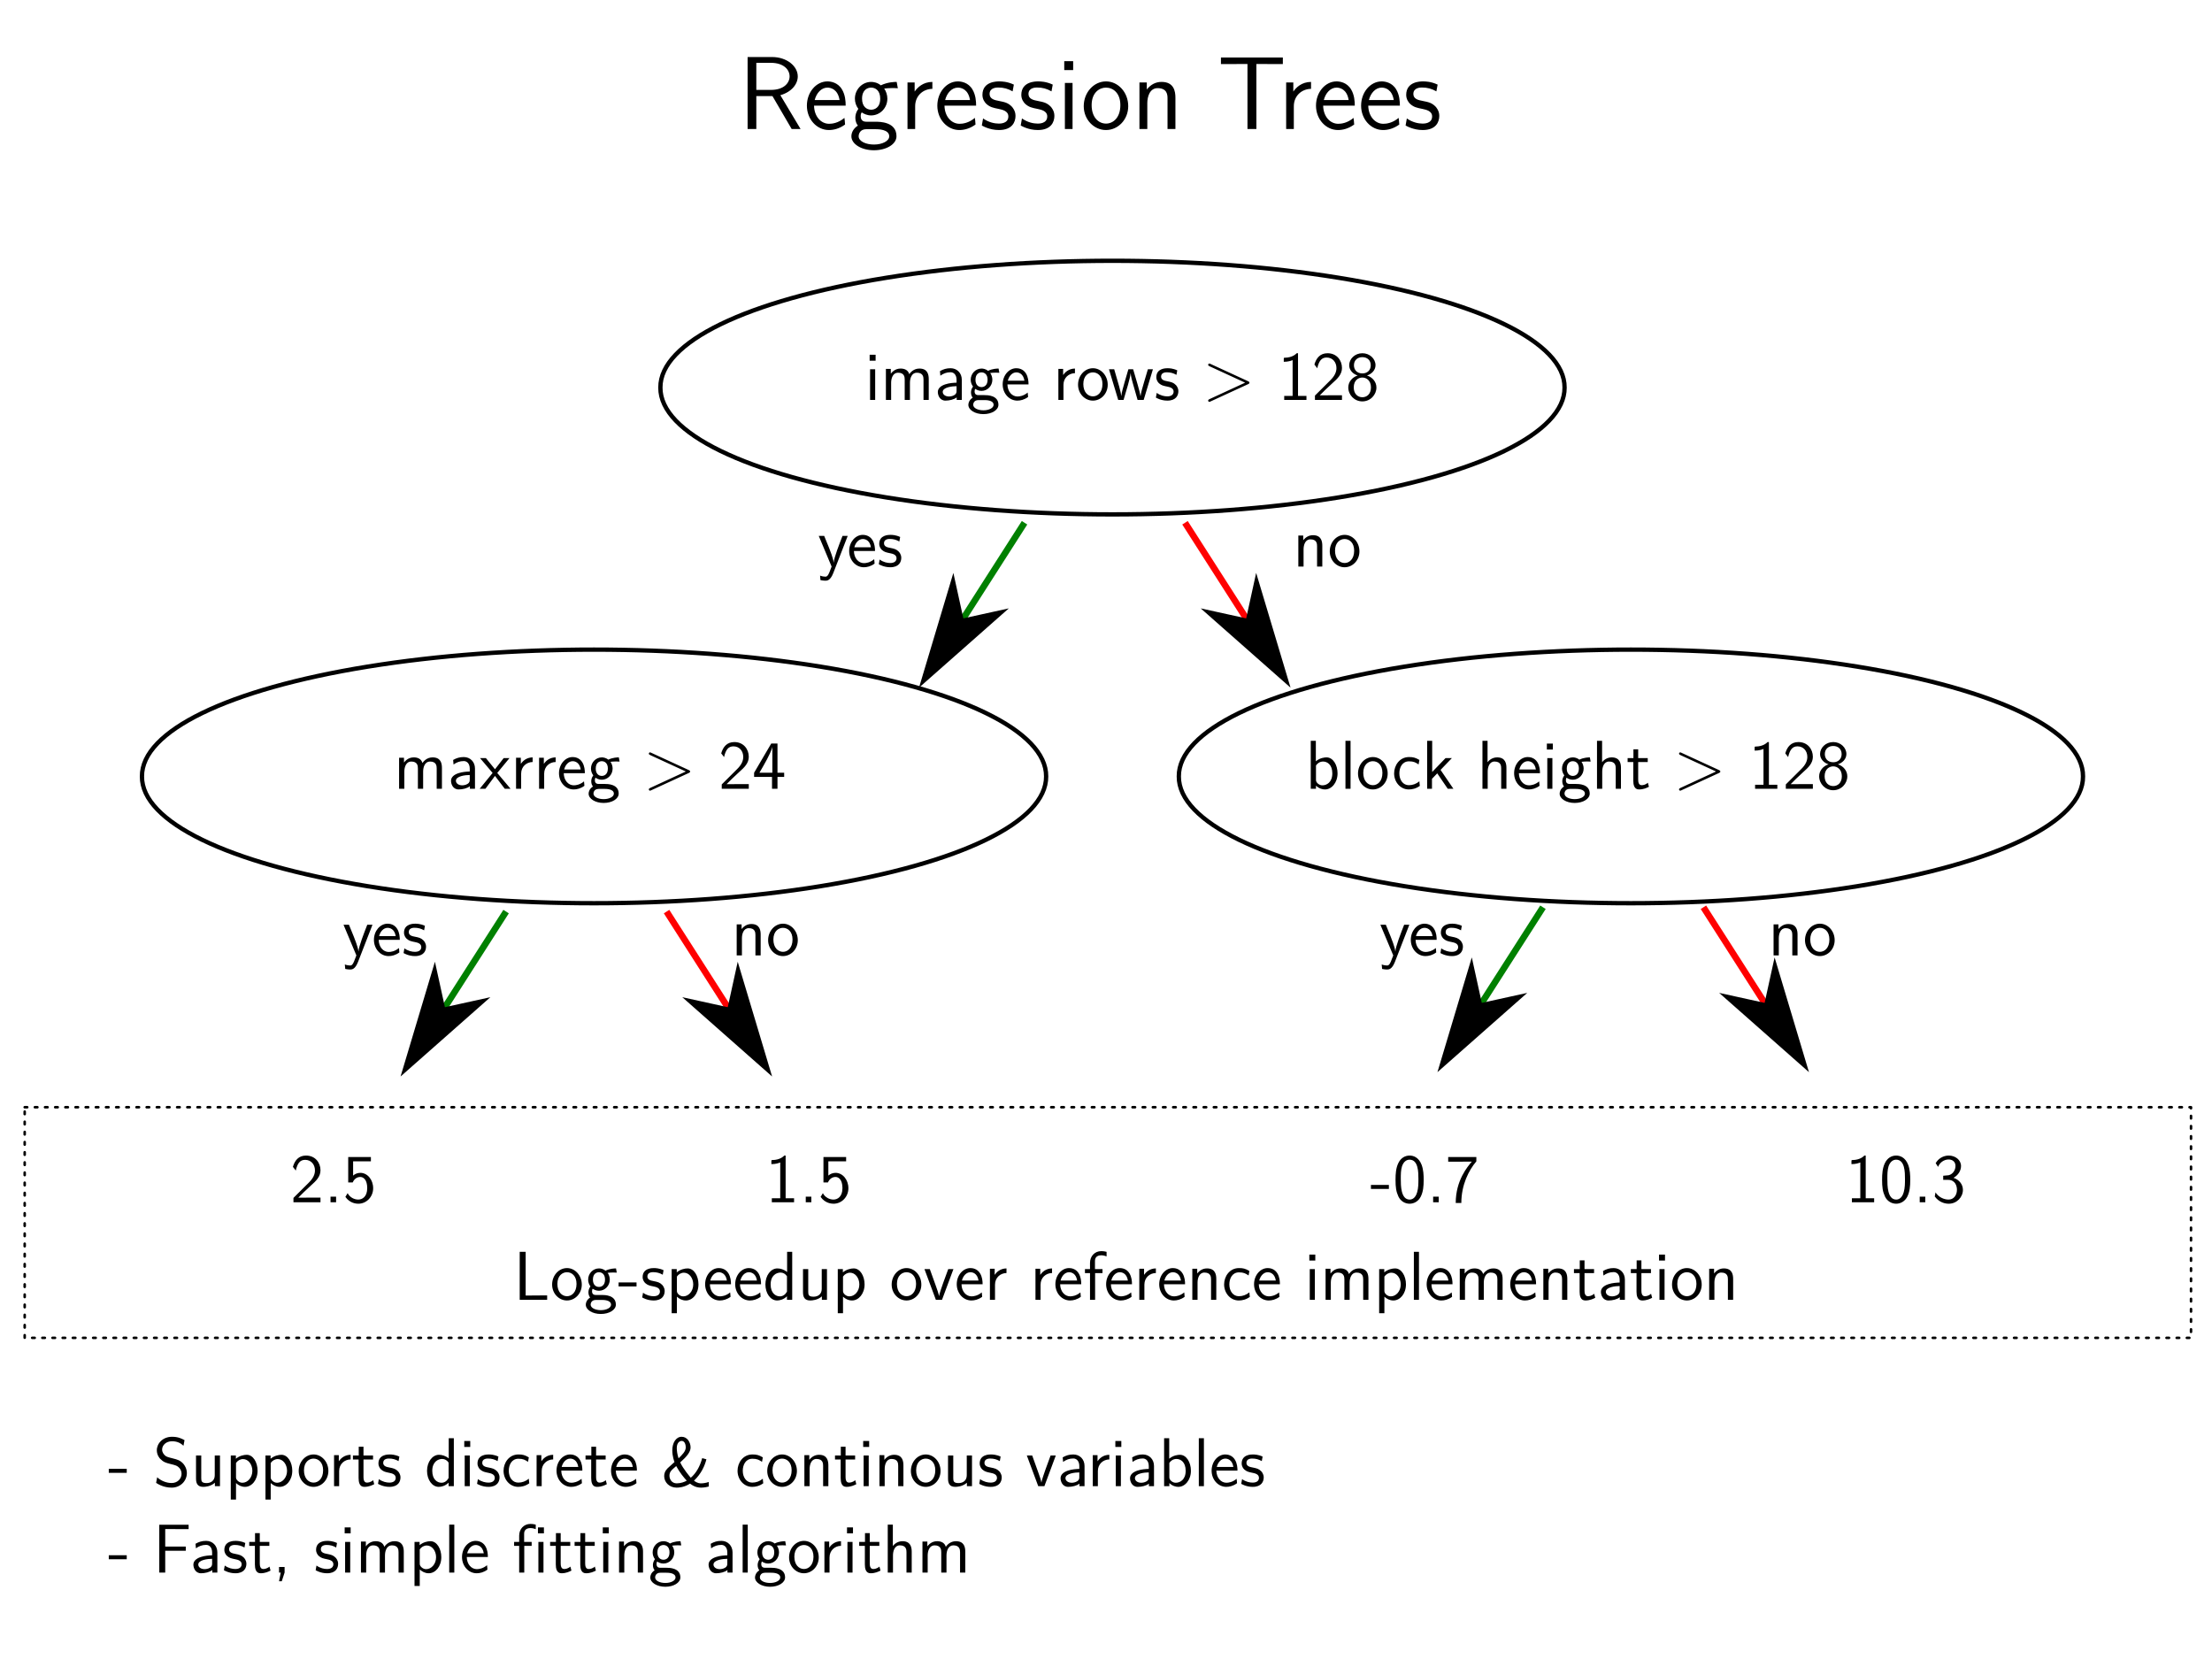
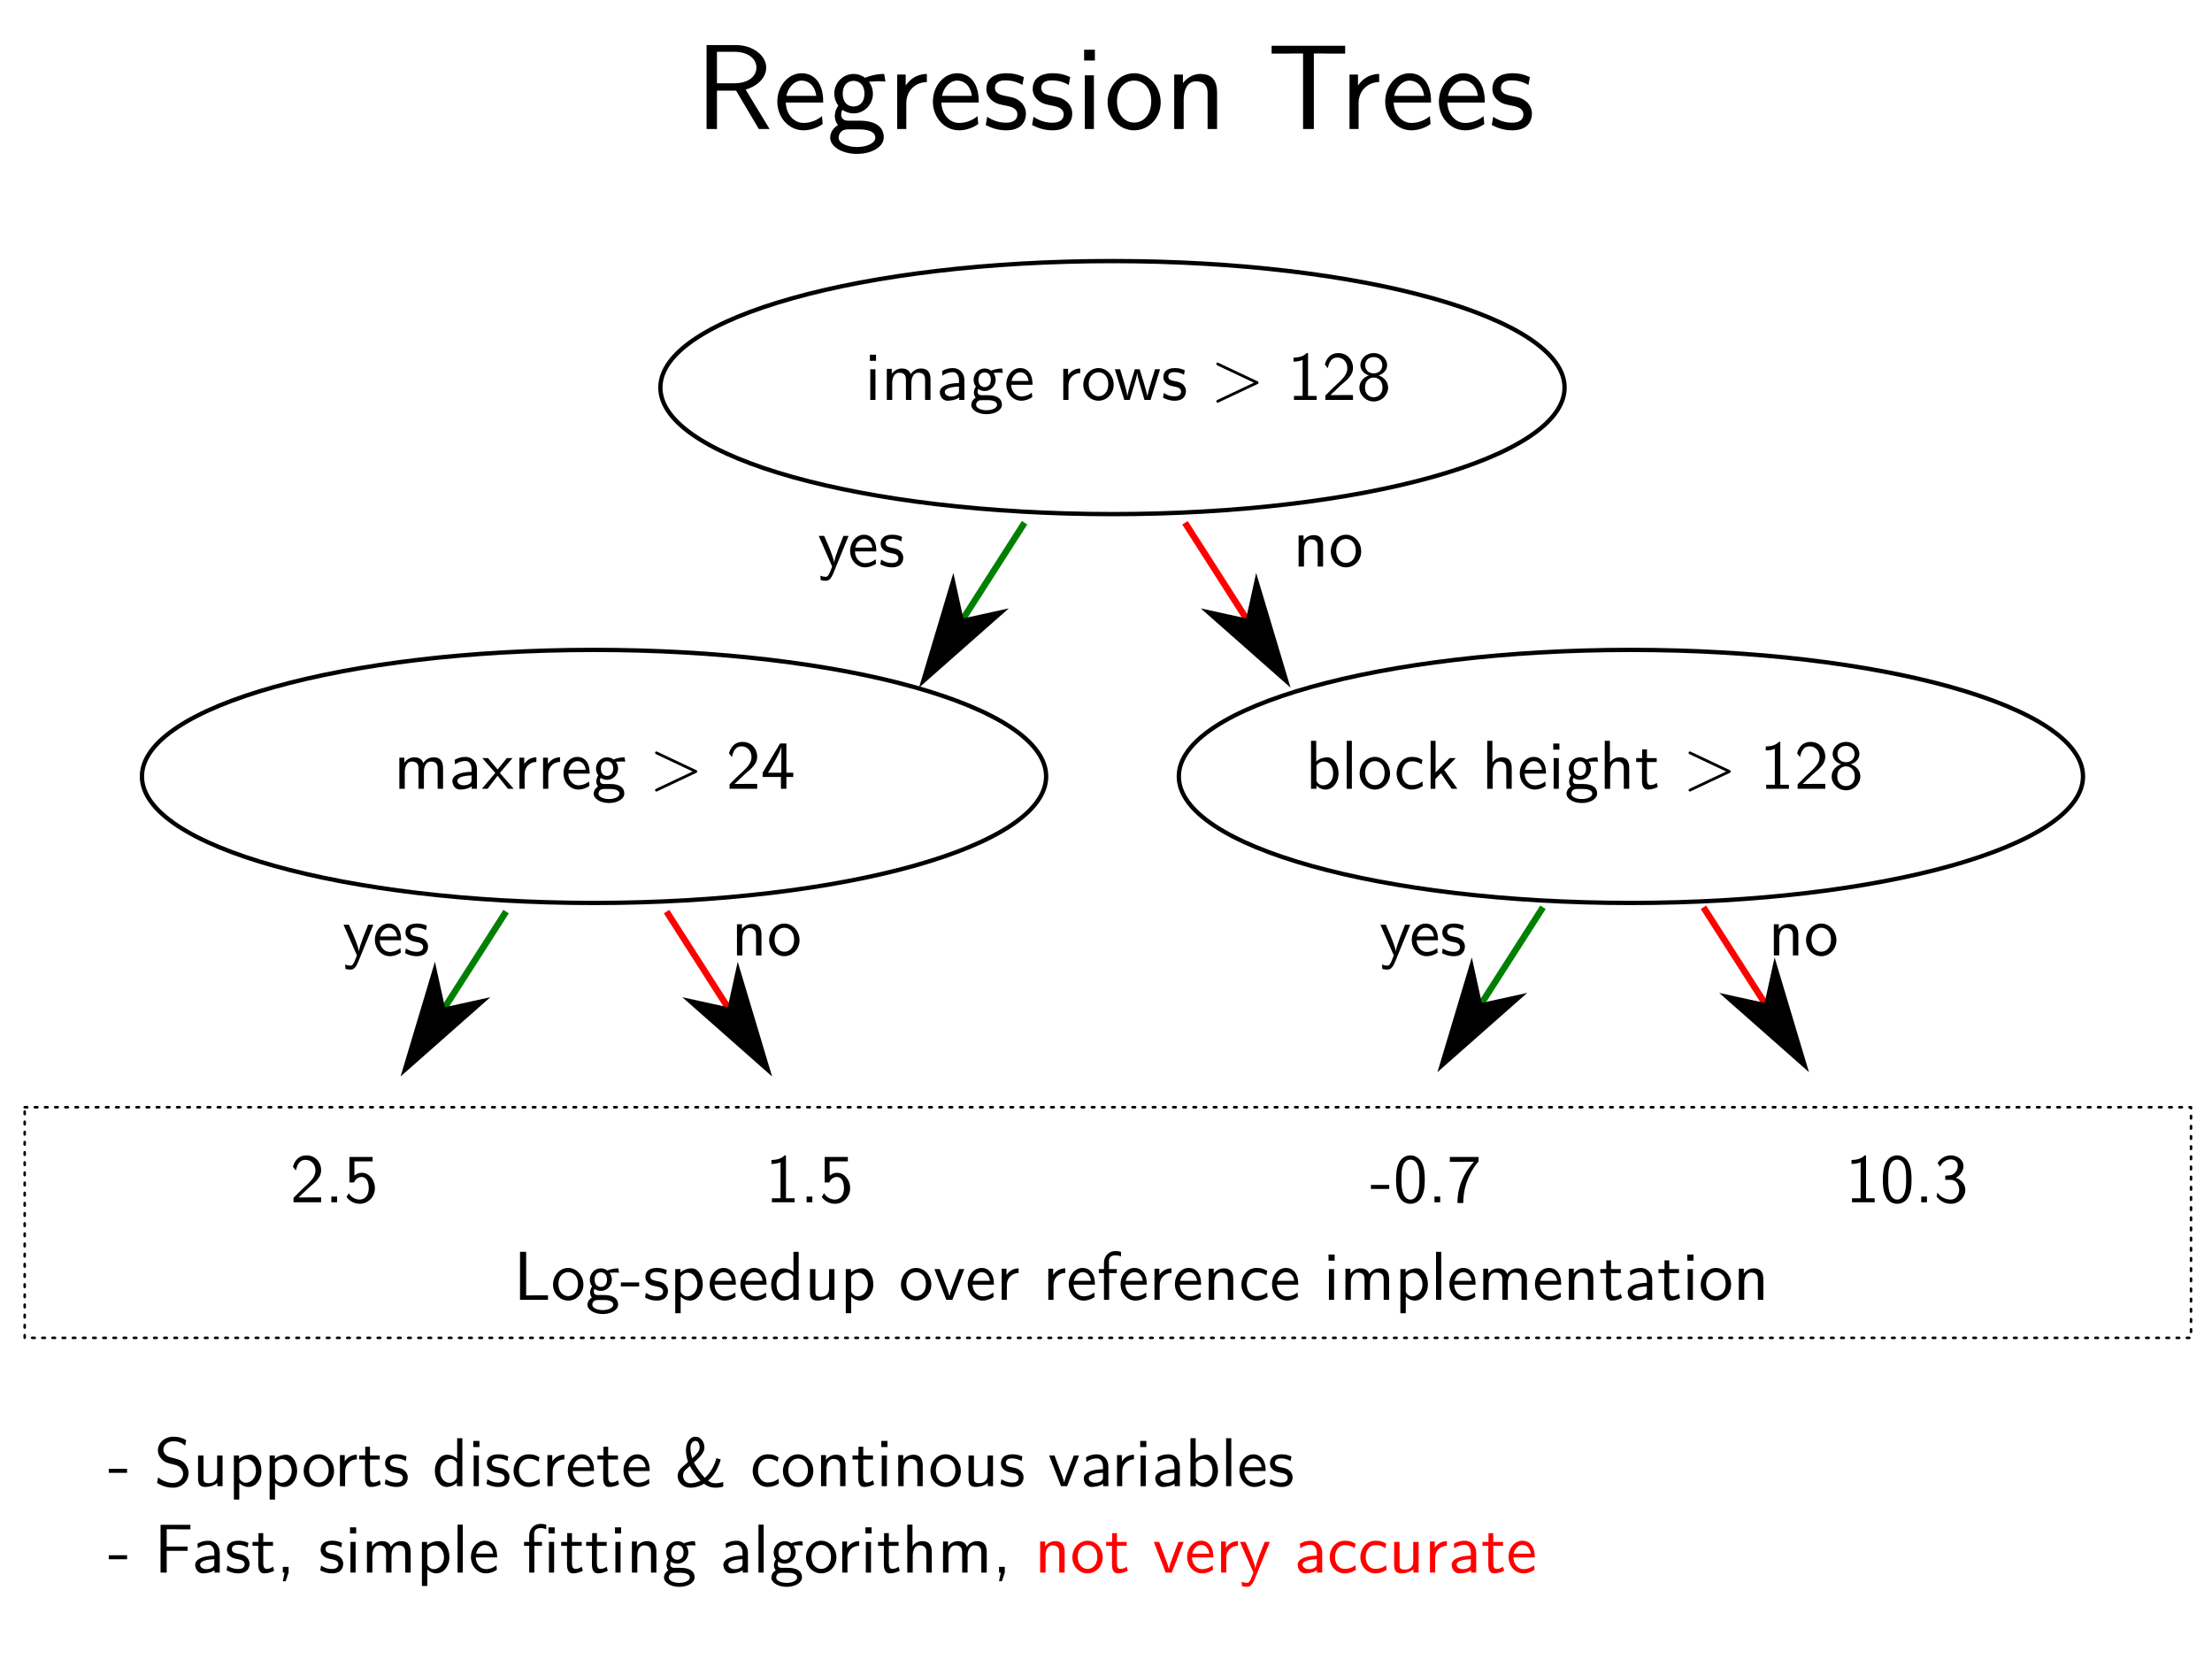
<svg xmlns="http://www.w3.org/2000/svg" width="1024" height="768" viewBox="0 0 1024 768" id="svg2" version="1.1">
  <defs id="defs4">
    <marker orient="auto" refY="0.0" refX="0.0" id="Arrow1Lend" style="overflow:visible;">
      <path id="path3788" d="M 0.0,0.0 L 5.0,-5.0 L -12.5,0.0 L 5.0,5.0 L 0.0,0.0 z " style="fill-rule:evenodd;stroke:#000000;stroke-width:1.0pt;marker-start:none;" transform="scale(0.8) rotate(180) translate(12.5,0)" />
    </marker>
  </defs>
  <g id="layer1" transform="translate(0,-308.2677)">
-     <path style="fill:none;stroke:#000000;stroke-width:2;stroke-linecap:round;stroke-linejoin:round;stroke-miterlimit:4;stroke-opacity:1;stroke-dasharray:none;stroke-dashoffset:0" id="path2998" d="m 584.286,279.429 a 209.286,58.571 0 1 1 -418.571,0 209.286,58.571 0 1 1 418.571,0 z" transform="translate(140,208.2677)" />
-     <text xml:space="preserve" style="font-size:32px;font-style:normal;font-variant:normal;font-weight:normal;font-stretch:normal;text-align:start;line-height:125%;letter-spacing:0px;word-spacing:0px;writing-mode:lr-tb;text-anchor:start;fill:#000000;fill-opacity:1;stroke:none;font-family:LMSans12;-inkscape-font-specification:LMSans12" x="400.286" y="493.411" id="text2994">
+     <path style="fill:none;stroke:#000000;stroke-width:2;stroke-linecap:round;stroke-linejoin:round;stroke-miterlimit:4;stroke-opacity:1;stroke-dasharray:none;stroke-dashoffset:0" id="path2998" d="m 584.286,279.429 c 0,32.348 -93.7,58.571 -209.286,58.571 -115.585,0 -209.286,-26.223 -209.286,-58.571 0,-32.348 93.7,-58.571 209.286,-58.571 115.585,0 209.286,26.223 209.286,58.571 z" transform="translate(140,208.2677)" />
+     <text xml:space="preserve" style="font-size:32px;font-style:normal;font-variant:normal;font-weight:normal;font-stretch:normal;text-align:start;line-height:125%;letter-spacing:0px;word-spacing:0px;writing-mode:lr;text-anchor:start;fill:#000000;fill-opacity:1;stroke:none;font-family:Latin Modern Sans;-inkscape-font-specification:Latin Modern Sans" x="400.286" y="493.411" id="text2994">
      <tspan id="tspan2996" x="400.286" y="493.411">image rows &gt; 128</tspan>
    </text>
-     <path transform="translate(-100,388.2677)" d="m 584.286,279.429 a 209.286,58.571 0 1 1 -418.571,0 209.286,58.571 0 1 1 418.571,0 z" id="path3000" style="fill:none;stroke:#000000;stroke-width:2;stroke-linecap:round;stroke-linejoin:round;stroke-miterlimit:4;stroke-opacity:1;stroke-dasharray:none;stroke-dashoffset:0" />
-     <text id="text3002" y="673.411" x="182.286" style="font-size:32px;font-style:normal;font-variant:normal;font-weight:normal;font-stretch:normal;text-align:start;line-height:125%;letter-spacing:0px;word-spacing:0px;writing-mode:lr-tb;text-anchor:start;fill:#000000;fill-opacity:1;stroke:none;font-family:LMSans12;-inkscape-font-specification:LMSans12" xml:space="preserve">
+     <path transform="translate(-100,388.2677)" d="m 584.286,279.429 c 0,32.348 -93.7,58.571 -209.286,58.571 -115.585,0 -209.286,-26.223 -209.286,-58.571 0,-32.348 93.7,-58.571 209.286,-58.571 115.585,0 209.286,26.223 209.286,58.571 z" id="path3000" style="fill:none;stroke:#000000;stroke-width:2;stroke-linecap:round;stroke-linejoin:round;stroke-miterlimit:4;stroke-opacity:1;stroke-dasharray:none;stroke-dashoffset:0" />
+     <text id="text3002" y="673.411" x="182.286" style="font-size:32px;font-style:normal;font-variant:normal;font-weight:normal;font-stretch:normal;text-align:start;line-height:125%;letter-spacing:0px;word-spacing:0px;writing-mode:lr;text-anchor:start;fill:#000000;fill-opacity:1;stroke:none;font-family:Latin Modern Sans;-inkscape-font-specification:Latin Modern Sans" xml:space="preserve">
      <tspan y="673.411" x="182.286" id="tspan3004">maxrreg &gt; 24</tspan>
    </text>
-     <path transform="translate(380,388.2677)" d="m 584.286,279.429 a 209.286,58.571 0 1 1 -418.571,0 209.286,58.571 0 1 1 418.571,0 z" id="path3006" style="fill:none;stroke:#000000;stroke-width:2;stroke-linecap:round;stroke-linejoin:round;stroke-miterlimit:4;stroke-opacity:1;stroke-dasharray:none;stroke-dashoffset:0" />
-     <text id="text3008" y="673.411" x="604.286" style="font-size:32px;font-style:normal;font-variant:normal;font-weight:normal;font-stretch:normal;text-align:start;line-height:125%;letter-spacing:0px;word-spacing:0px;writing-mode:lr-tb;text-anchor:start;fill:#000000;fill-opacity:1;stroke:none;font-family:LMSans12;-inkscape-font-specification:LMSans12" xml:space="preserve">
+     <path transform="translate(380,388.2677)" d="m 584.286,279.429 c 0,32.348 -93.7,58.571 -209.286,58.571 -115.585,0 -209.286,-26.223 -209.286,-58.571 0,-32.348 93.7,-58.571 209.286,-58.571 115.585,0 209.286,26.223 209.286,58.571 z" id="path3006" style="fill:none;stroke:#000000;stroke-width:2;stroke-linecap:round;stroke-linejoin:round;stroke-miterlimit:4;stroke-opacity:1;stroke-dasharray:none;stroke-dashoffset:0" />
+     <text id="text3008" y="673.411" x="604.286" style="font-size:32px;font-style:normal;font-variant:normal;font-weight:normal;font-stretch:normal;text-align:start;line-height:125%;letter-spacing:0px;word-spacing:0px;writing-mode:lr;text-anchor:start;fill:#000000;fill-opacity:1;stroke:none;font-family:Latin Modern Sans;-inkscape-font-specification:Latin Modern Sans" xml:space="preserve">
      <tspan y="673.411" x="604.286" id="tspan3010">block height &gt; 128</tspan>
    </text>
    <path style="fill:none;stroke:#008000;stroke-width:3;stroke-linecap:butt;stroke-linejoin:miter;stroke-miterlimit:4;stroke-opacity:1;stroke-dasharray:none;marker-end:url(#Arrow1Lend)" d="m 474.286,550.268 -45.714,71.429" id="path3012" />
    <path id="path4226" d="m 548.571,550.268 45.714,71.429" style="fill:none;stroke:#ff0000;stroke-width:3;stroke-linecap:butt;stroke-linejoin:miter;stroke-miterlimit:4;stroke-opacity:1;stroke-dasharray:none;marker-end:url(#Arrow1Lend)" />
    <path id="path4228" d="m 234.286,730.268 -45.714,71.429" style="fill:none;stroke:#008000;stroke-width:3;stroke-linecap:butt;stroke-linejoin:miter;stroke-miterlimit:4;stroke-opacity:1;stroke-dasharray:none;marker-end:url(#Arrow1Lend)" />
    <path style="fill:none;stroke:#ff0000;stroke-width:3;stroke-linecap:butt;stroke-linejoin:miter;stroke-miterlimit:4;stroke-opacity:1;stroke-dasharray:none;marker-end:url(#Arrow1Lend)" d="m 308.571,730.268 45.714,71.429" id="path4230" />
    <path id="path4232" d="m 714.286,728.268 -45.714,71.429" style="fill:none;stroke:#008000;stroke-width:3;stroke-linecap:butt;stroke-linejoin:miter;stroke-miterlimit:4;stroke-opacity:1;stroke-dasharray:none;marker-end:url(#Arrow1Lend)" />
    <path style="fill:none;stroke:#ff0000;stroke-width:3;stroke-linecap:butt;stroke-linejoin:miter;stroke-miterlimit:4;stroke-opacity:1;stroke-dasharray:none;marker-end:url(#Arrow1Lend)" d="m 788.571,728.268 45.714,71.429" id="path4234" />
    <rect style="fill:none;stroke:#000000;stroke-width:1.176;stroke-linecap:round;stroke-linejoin:round;stroke-miterlimit:4;stroke-opacity:1;stroke-dasharray:1.176, 3.529;stroke-dashoffset:0" id="rect4242" width="1002.857" height="106.763" x="11.429" y="820.839" />
-     <text xml:space="preserve" style="font-size:32px;font-style:normal;font-variant:normal;font-weight:normal;font-stretch:normal;text-align:start;line-height:125%;letter-spacing:0px;word-spacing:0px;writing-mode:lr-tb;text-anchor:start;fill:#000000;fill-opacity:1;stroke:none;font-family:LMSans12;-inkscape-font-specification:LMSans12" x="134.286" y="864.839" id="text4244">
+     <text xml:space="preserve" style="font-size:32px;font-style:normal;font-variant:normal;font-weight:normal;font-stretch:normal;text-align:start;line-height:125%;letter-spacing:0px;word-spacing:0px;writing-mode:lr-tb;text-anchor:start;fill:#000000;fill-opacity:1;stroke:none;font-family:Latin Modern Sans;-inkscape-font-specification:Latin Modern Sans" x="134.286" y="864.839" id="text4244">
      <tspan id="tspan4246" x="134.286" y="864.839">2.5</tspan>
    </text>
-     <text id="text4248" y="864.839" x="354.286" style="font-size:32px;font-style:normal;font-variant:normal;font-weight:normal;font-stretch:normal;text-align:start;line-height:125%;letter-spacing:0px;word-spacing:0px;writing-mode:lr-tb;text-anchor:start;fill:#000000;fill-opacity:1;stroke:none;font-family:LMSans12;-inkscape-font-specification:LMSans12" xml:space="preserve">
+     <text id="text4248" y="864.839" x="354.286" style="font-size:32px;font-style:normal;font-variant:normal;font-weight:normal;font-stretch:normal;text-align:start;line-height:125%;letter-spacing:0px;word-spacing:0px;writing-mode:lr-tb;text-anchor:start;fill:#000000;fill-opacity:1;stroke:none;font-family:Latin Modern Sans;-inkscape-font-specification:Latin Modern Sans" xml:space="preserve">
      <tspan y="864.839" x="354.286" id="tspan4250">1.5</tspan>
    </text>
-     <text xml:space="preserve" style="font-size:32px;font-style:normal;font-variant:normal;font-weight:normal;font-stretch:normal;text-align:start;line-height:125%;letter-spacing:0px;word-spacing:0px;writing-mode:lr-tb;text-anchor:start;fill:#000000;fill-opacity:1;stroke:none;font-family:LMSans12;-inkscape-font-specification:LMSans12" x="634.286" y="864.839" id="text4252">
+     <text xml:space="preserve" style="font-size:32px;font-style:normal;font-variant:normal;font-weight:normal;font-stretch:normal;text-align:start;line-height:125%;letter-spacing:0px;word-spacing:0px;writing-mode:lr-tb;text-anchor:start;fill:#000000;fill-opacity:1;stroke:none;font-family:Latin Modern Sans;-inkscape-font-specification:Latin Modern Sans" x="634.286" y="864.839" id="text4252">
      <tspan id="tspan4254" x="634.286" y="864.839">-0.7</tspan>
    </text>
-     <text id="text4256" y="864.839" x="854.286" style="font-size:32px;font-style:normal;font-variant:normal;font-weight:normal;font-stretch:normal;text-align:start;line-height:125%;letter-spacing:0px;word-spacing:0px;writing-mode:lr-tb;text-anchor:start;fill:#000000;fill-opacity:1;stroke:none;font-family:LMSans12;-inkscape-font-specification:LMSans12" xml:space="preserve">
+     <text id="text4256" y="864.839" x="854.286" style="font-size:32px;font-style:normal;font-variant:normal;font-weight:normal;font-stretch:normal;text-align:start;line-height:125%;letter-spacing:0px;word-spacing:0px;writing-mode:lr-tb;text-anchor:start;fill:#000000;fill-opacity:1;stroke:none;font-family:Latin Modern Sans;-inkscape-font-specification:Latin Modern Sans" xml:space="preserve">
      <tspan y="864.839" x="854.286" id="tspan4258">10.3</tspan>
    </text>
-     <text xml:space="preserve" style="font-size:48px;font-style:normal;font-variant:normal;font-weight:normal;font-stretch:normal;text-align:start;line-height:125%;letter-spacing:0px;word-spacing:0px;writing-mode:lr-tb;text-anchor:start;fill:#000000;fill-opacity:1;stroke:none;font-family:LMSans12;-inkscape-font-specification:LMSans12" x="341.714" y="367.982" id="text4260">
-       <tspan id="tspan4262" x="341.714" y="367.982">Regression Trees</tspan>
+     <text xml:space="preserve" style="font-size:56px;font-style:normal;font-variant:normal;font-weight:normal;font-stretch:normal;text-align:start;line-height:125%;letter-spacing:0px;word-spacing:0px;writing-mode:lr-tb;text-anchor:start;fill:#000000;fill-opacity:1;stroke:none;font-family:Latin Modern Sans;-inkscape-font-specification:Latin Modern Sans" x="321.714" y="367.982" id="text4260">
+       <tspan x="321.714" y="367.982" id="tspan7338">Regression Trees</tspan>
    </text>
-     <text id="text4283" y="909.982" x="237.714" style="font-size:32px;font-style:normal;font-variant:normal;font-weight:normal;font-stretch:normal;text-align:start;line-height:125%;letter-spacing:0px;word-spacing:0px;writing-mode:lr-tb;text-anchor:start;fill:#000000;fill-opacity:1;stroke:none;font-family:LMSans12;-inkscape-font-specification:LMSans12" xml:space="preserve">
+     <text id="text4283" y="909.982" x="237.714" style="font-size:32px;font-style:normal;font-variant:normal;font-weight:normal;font-stretch:normal;text-align:start;line-height:125%;letter-spacing:0px;word-spacing:0px;writing-mode:lr-tb;text-anchor:start;fill:#000000;fill-opacity:1;stroke:none;font-family:Latin Modern Sans;-inkscape-font-specification:Latin Modern Sans" xml:space="preserve">
      <tspan y="909.982" x="237.714" id="tspan4285">Log-speedup over reference implementation</tspan>
    </text>
-     <text xml:space="preserve" style="font-size:32px;font-style:normal;font-variant:normal;font-weight:normal;font-stretch:normal;text-align:start;line-height:125%;letter-spacing:0px;word-spacing:0px;writing-mode:lr-tb;text-anchor:start;fill:#000000;fill-opacity:1;stroke:none;font-family:LMSans12;-inkscape-font-specification:LMSans12" x="378.571" y="570.553" id="text4287">
+     <text xml:space="preserve" style="font-size:32px;font-style:normal;font-variant:normal;font-weight:normal;font-stretch:normal;text-align:start;line-height:125%;letter-spacing:0px;word-spacing:0px;writing-mode:lr;text-anchor:start;fill:#000000;fill-opacity:1;stroke:none;font-family:Latin Modern Sans;-inkscape-font-specification:Latin Modern Sans" x="378.571" y="570.553" id="text4287">
      <tspan id="tspan4289" x="378.571" y="570.553">yes</tspan>
    </text>
-     <text id="text4291" y="570.553" x="598.571" style="font-size:32px;font-style:normal;font-variant:normal;font-weight:normal;font-stretch:normal;text-align:start;line-height:125%;letter-spacing:0px;word-spacing:0px;writing-mode:lr-tb;text-anchor:start;fill:#000000;fill-opacity:1;stroke:none;font-family:LMSans12;-inkscape-font-specification:LMSans12" xml:space="preserve">
+     <text id="text4291" y="570.553" x="598.571" style="font-size:32px;font-style:normal;font-variant:normal;font-weight:normal;font-stretch:normal;text-align:start;line-height:125%;letter-spacing:0px;word-spacing:0px;writing-mode:lr;text-anchor:start;fill:#000000;fill-opacity:1;stroke:none;font-family:Latin Modern Sans;-inkscape-font-specification:Latin Modern Sans" xml:space="preserve">
      <tspan y="570.553" x="598.571" id="tspan4293">no</tspan>
    </text>
-     <text id="text4295" y="750.553" x="158.571" style="font-size:32px;font-style:normal;font-variant:normal;font-weight:normal;font-stretch:normal;text-align:start;line-height:125%;letter-spacing:0px;word-spacing:0px;writing-mode:lr-tb;text-anchor:start;fill:#000000;fill-opacity:1;stroke:none;font-family:LMSans12;-inkscape-font-specification:LMSans12" xml:space="preserve">
+     <text id="text4295" y="750.553" x="158.571" style="font-size:32px;font-style:normal;font-variant:normal;font-weight:normal;font-stretch:normal;text-align:start;line-height:125%;letter-spacing:0px;word-spacing:0px;writing-mode:lr-tb;text-anchor:start;fill:#000000;fill-opacity:1;stroke:none;font-family:Latin Modern Sans;-inkscape-font-specification:Latin Modern Sans" xml:space="preserve">
      <tspan y="750.553" x="158.571" id="tspan4297">yes</tspan>
    </text>
-     <text xml:space="preserve" style="font-size:32px;font-style:normal;font-variant:normal;font-weight:normal;font-stretch:normal;text-align:start;line-height:125%;letter-spacing:0px;word-spacing:0px;writing-mode:lr-tb;text-anchor:start;fill:#000000;fill-opacity:1;stroke:none;font-family:LMSans12;-inkscape-font-specification:LMSans12" x="638.571" y="750.553" id="text4299">
+     <text xml:space="preserve" style="font-size:32px;font-style:normal;font-variant:normal;font-weight:normal;font-stretch:normal;text-align:start;line-height:125%;letter-spacing:0px;word-spacing:0px;writing-mode:lr-tb;text-anchor:start;fill:#000000;fill-opacity:1;stroke:none;font-family:Latin Modern Sans;-inkscape-font-specification:Latin Modern Sans" x="638.571" y="750.553" id="text4299">
      <tspan id="tspan4301" x="638.571" y="750.553">yes</tspan>
    </text>
-     <text xml:space="preserve" style="font-size:32px;font-style:normal;font-variant:normal;font-weight:normal;font-stretch:normal;text-align:start;line-height:125%;letter-spacing:0px;word-spacing:0px;writing-mode:lr-tb;text-anchor:start;fill:#000000;fill-opacity:1;stroke:none;font-family:LMSans12;-inkscape-font-specification:LMSans12" x="338.571" y="750.553" id="text4303">
+     <text xml:space="preserve" style="font-size:32px;font-style:normal;font-variant:normal;font-weight:normal;font-stretch:normal;text-align:start;line-height:125%;letter-spacing:0px;word-spacing:0px;writing-mode:lr-tb;text-anchor:start;fill:#000000;fill-opacity:1;stroke:none;font-family:Latin Modern Sans;-inkscape-font-specification:Latin Modern Sans" x="338.571" y="750.553" id="text4303">
      <tspan id="tspan4305" x="338.571" y="750.553">no</tspan>
    </text>
-     <text id="text4307" y="750.553" x="818.571" style="font-size:32px;font-style:normal;font-variant:normal;font-weight:normal;font-stretch:normal;text-align:start;line-height:125%;letter-spacing:0px;word-spacing:0px;writing-mode:lr-tb;text-anchor:start;fill:#000000;fill-opacity:1;stroke:none;font-family:LMSans12;-inkscape-font-specification:LMSans12" xml:space="preserve">
+     <text id="text4307" y="750.553" x="818.571" style="font-size:32px;font-style:normal;font-variant:normal;font-weight:normal;font-stretch:normal;text-align:start;line-height:125%;letter-spacing:0px;word-spacing:0px;writing-mode:lr-tb;text-anchor:start;fill:#000000;fill-opacity:1;stroke:none;font-family:Latin Modern Sans;-inkscape-font-specification:Latin Modern Sans" xml:space="preserve">
      <tspan y="750.553" x="818.571" id="tspan4309">no</tspan>
    </text>
-     <text xml:space="preserve" style="font-size:32px;font-style:normal;font-variant:normal;font-weight:normal;font-stretch:normal;text-align:start;line-height:125%;letter-spacing:0px;word-spacing:0px;writing-mode:lr-tb;text-anchor:start;fill:#000000;fill-opacity:1;stroke:none;font-family:LMSans12;-inkscape-font-specification:LMSans12" x="50" y="996.268" id="text4311">
+     <text xml:space="preserve" style="font-size:32px;font-style:normal;font-variant:normal;font-weight:normal;font-stretch:normal;text-align:start;line-height:125%;letter-spacing:0px;word-spacing:0px;writing-mode:lr-tb;text-anchor:start;fill:#000000;fill-opacity:1;stroke:none;font-family:Latin Modern Sans;-inkscape-font-specification:Latin Modern Sans" x="50" y="996.268" id="textbottom">
      <tspan x="50" y="996.268" id="tspan4317">- Supports discrete &amp; continous variables</tspan>
-       <tspan x="50" y="1036.268" id="tspan4321">- Fast, simple fitting algorithm</tspan>
-       <tspan x="50" y="1076.268" id="tspan4323" />
-       <tspan x="50" y="1116.268" id="tspan4315" />
+       <tspan x="50" y="1036.268" id="tspan4323">- Fast, simple fitting algorithm,<tspan style="fill:#ff0000" id="tspan7344"> not very accurate</tspan>
+       </tspan>
+       <tspan x="50" y="1076.268" id="tspan4315" />
    </text>
  </g>
</svg>
